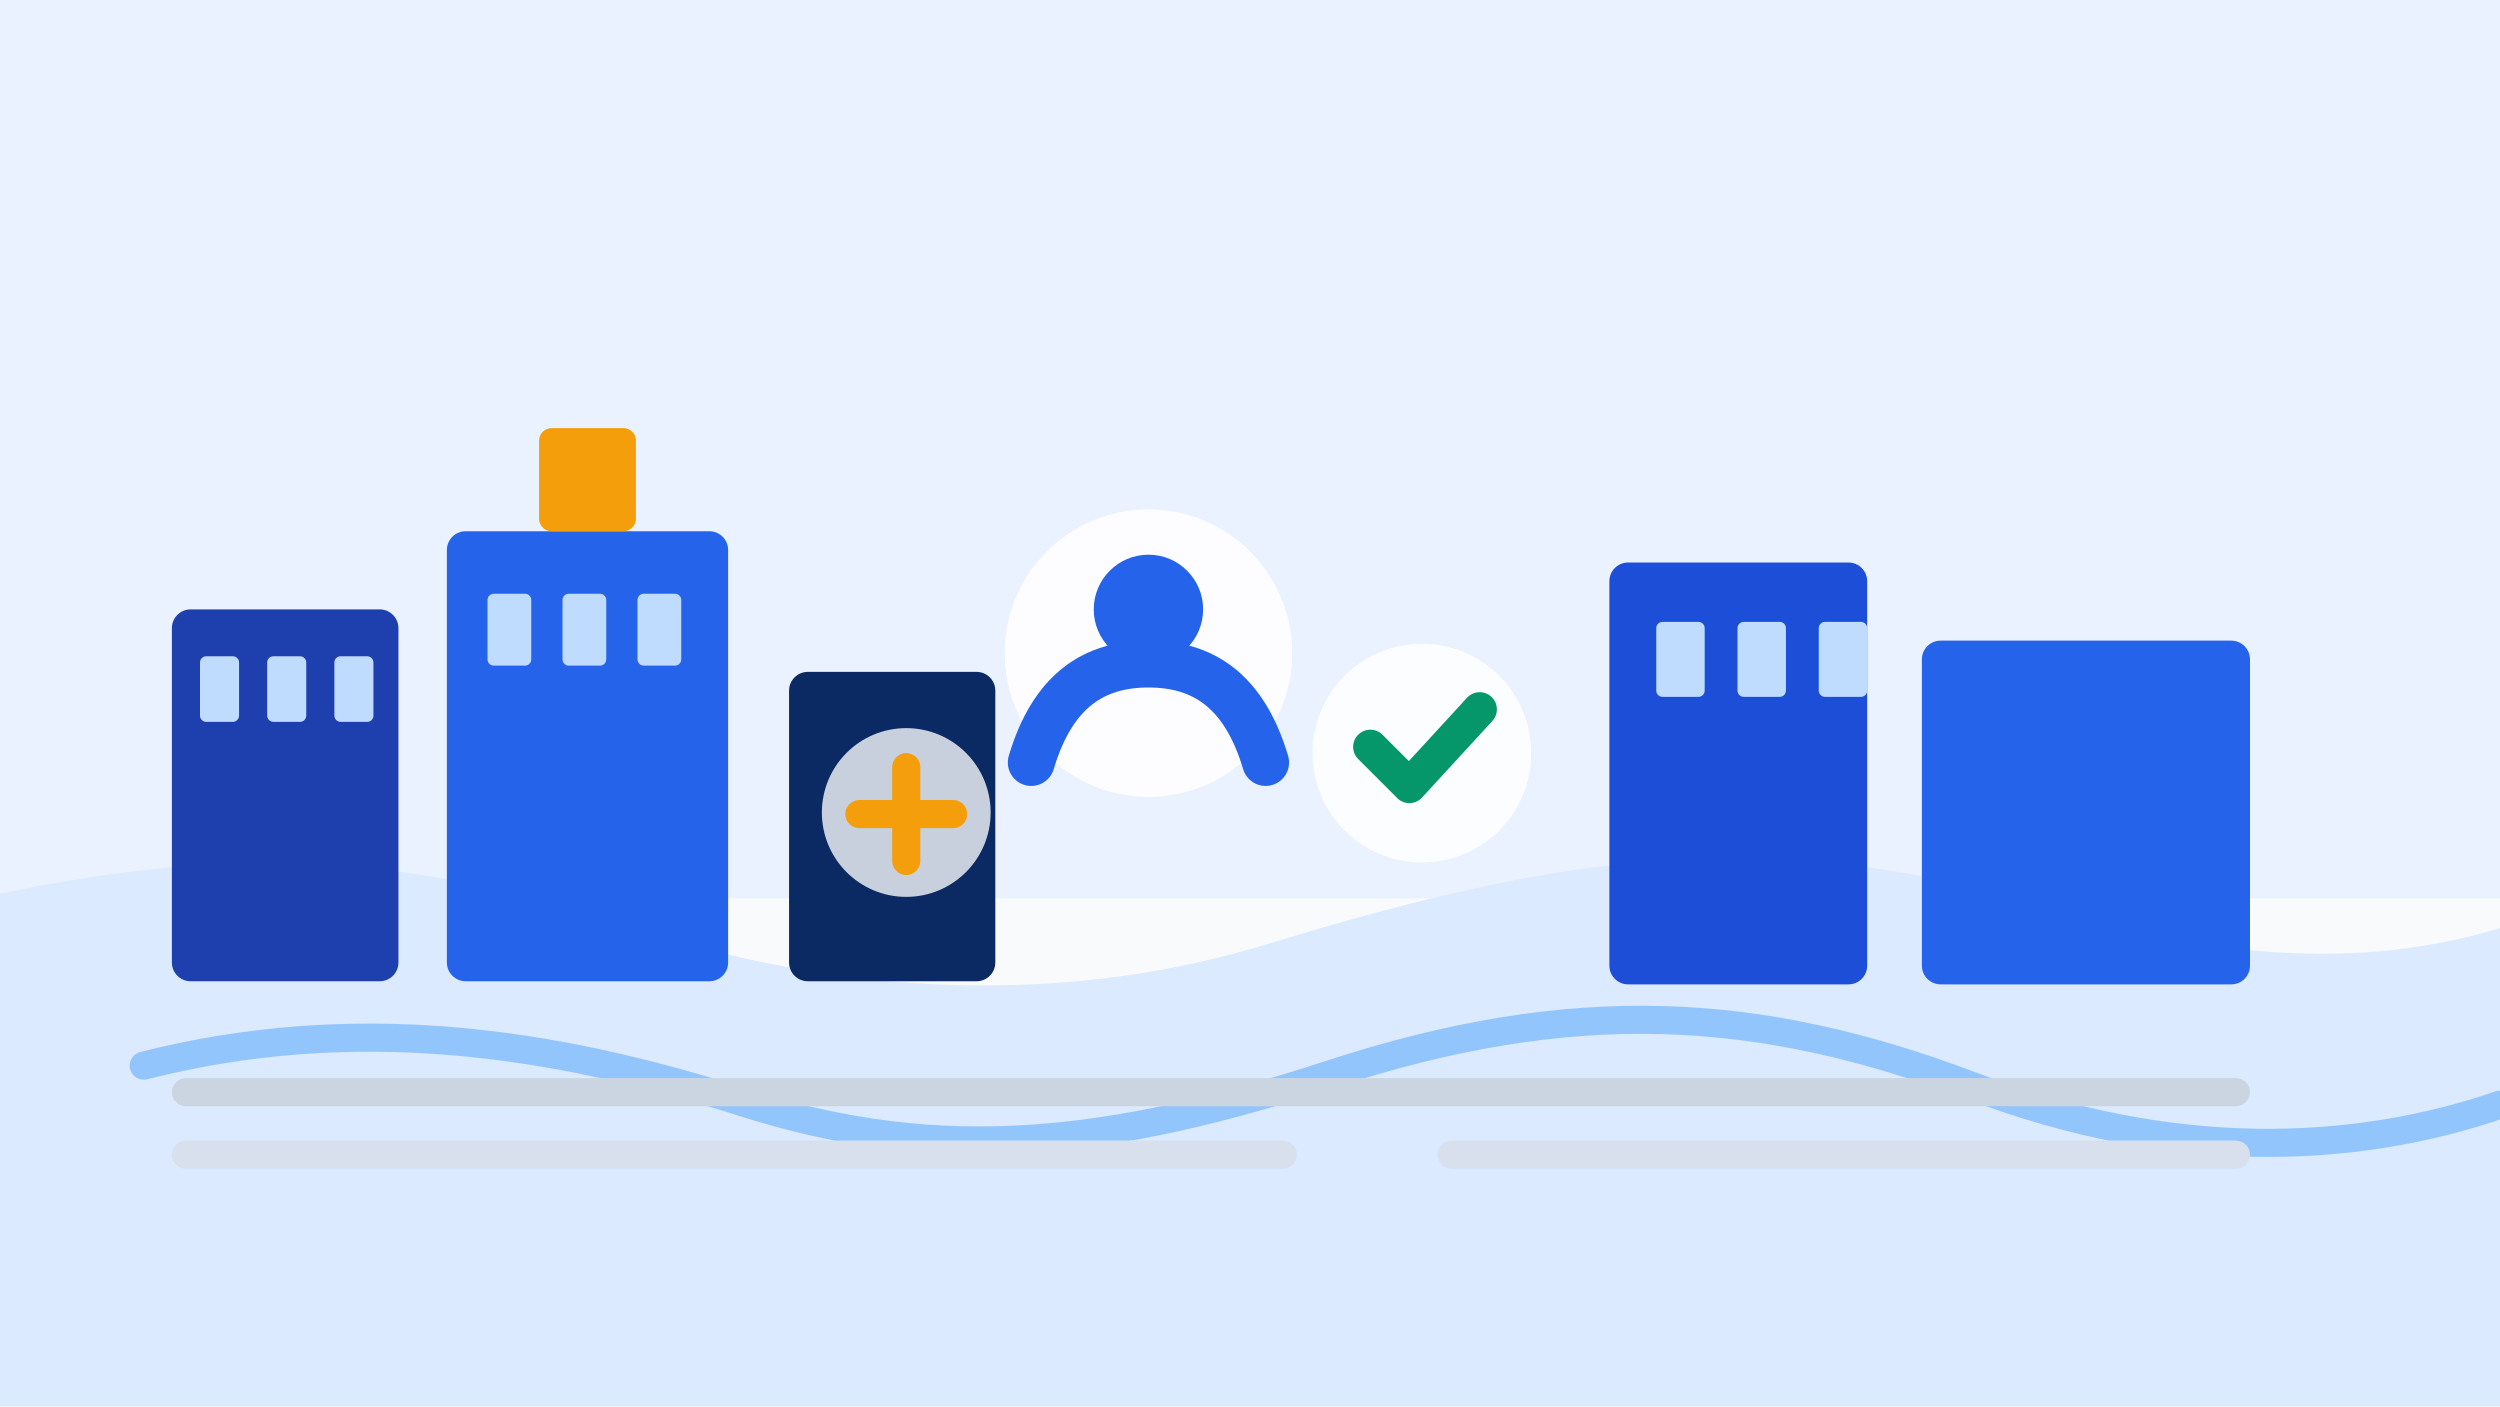
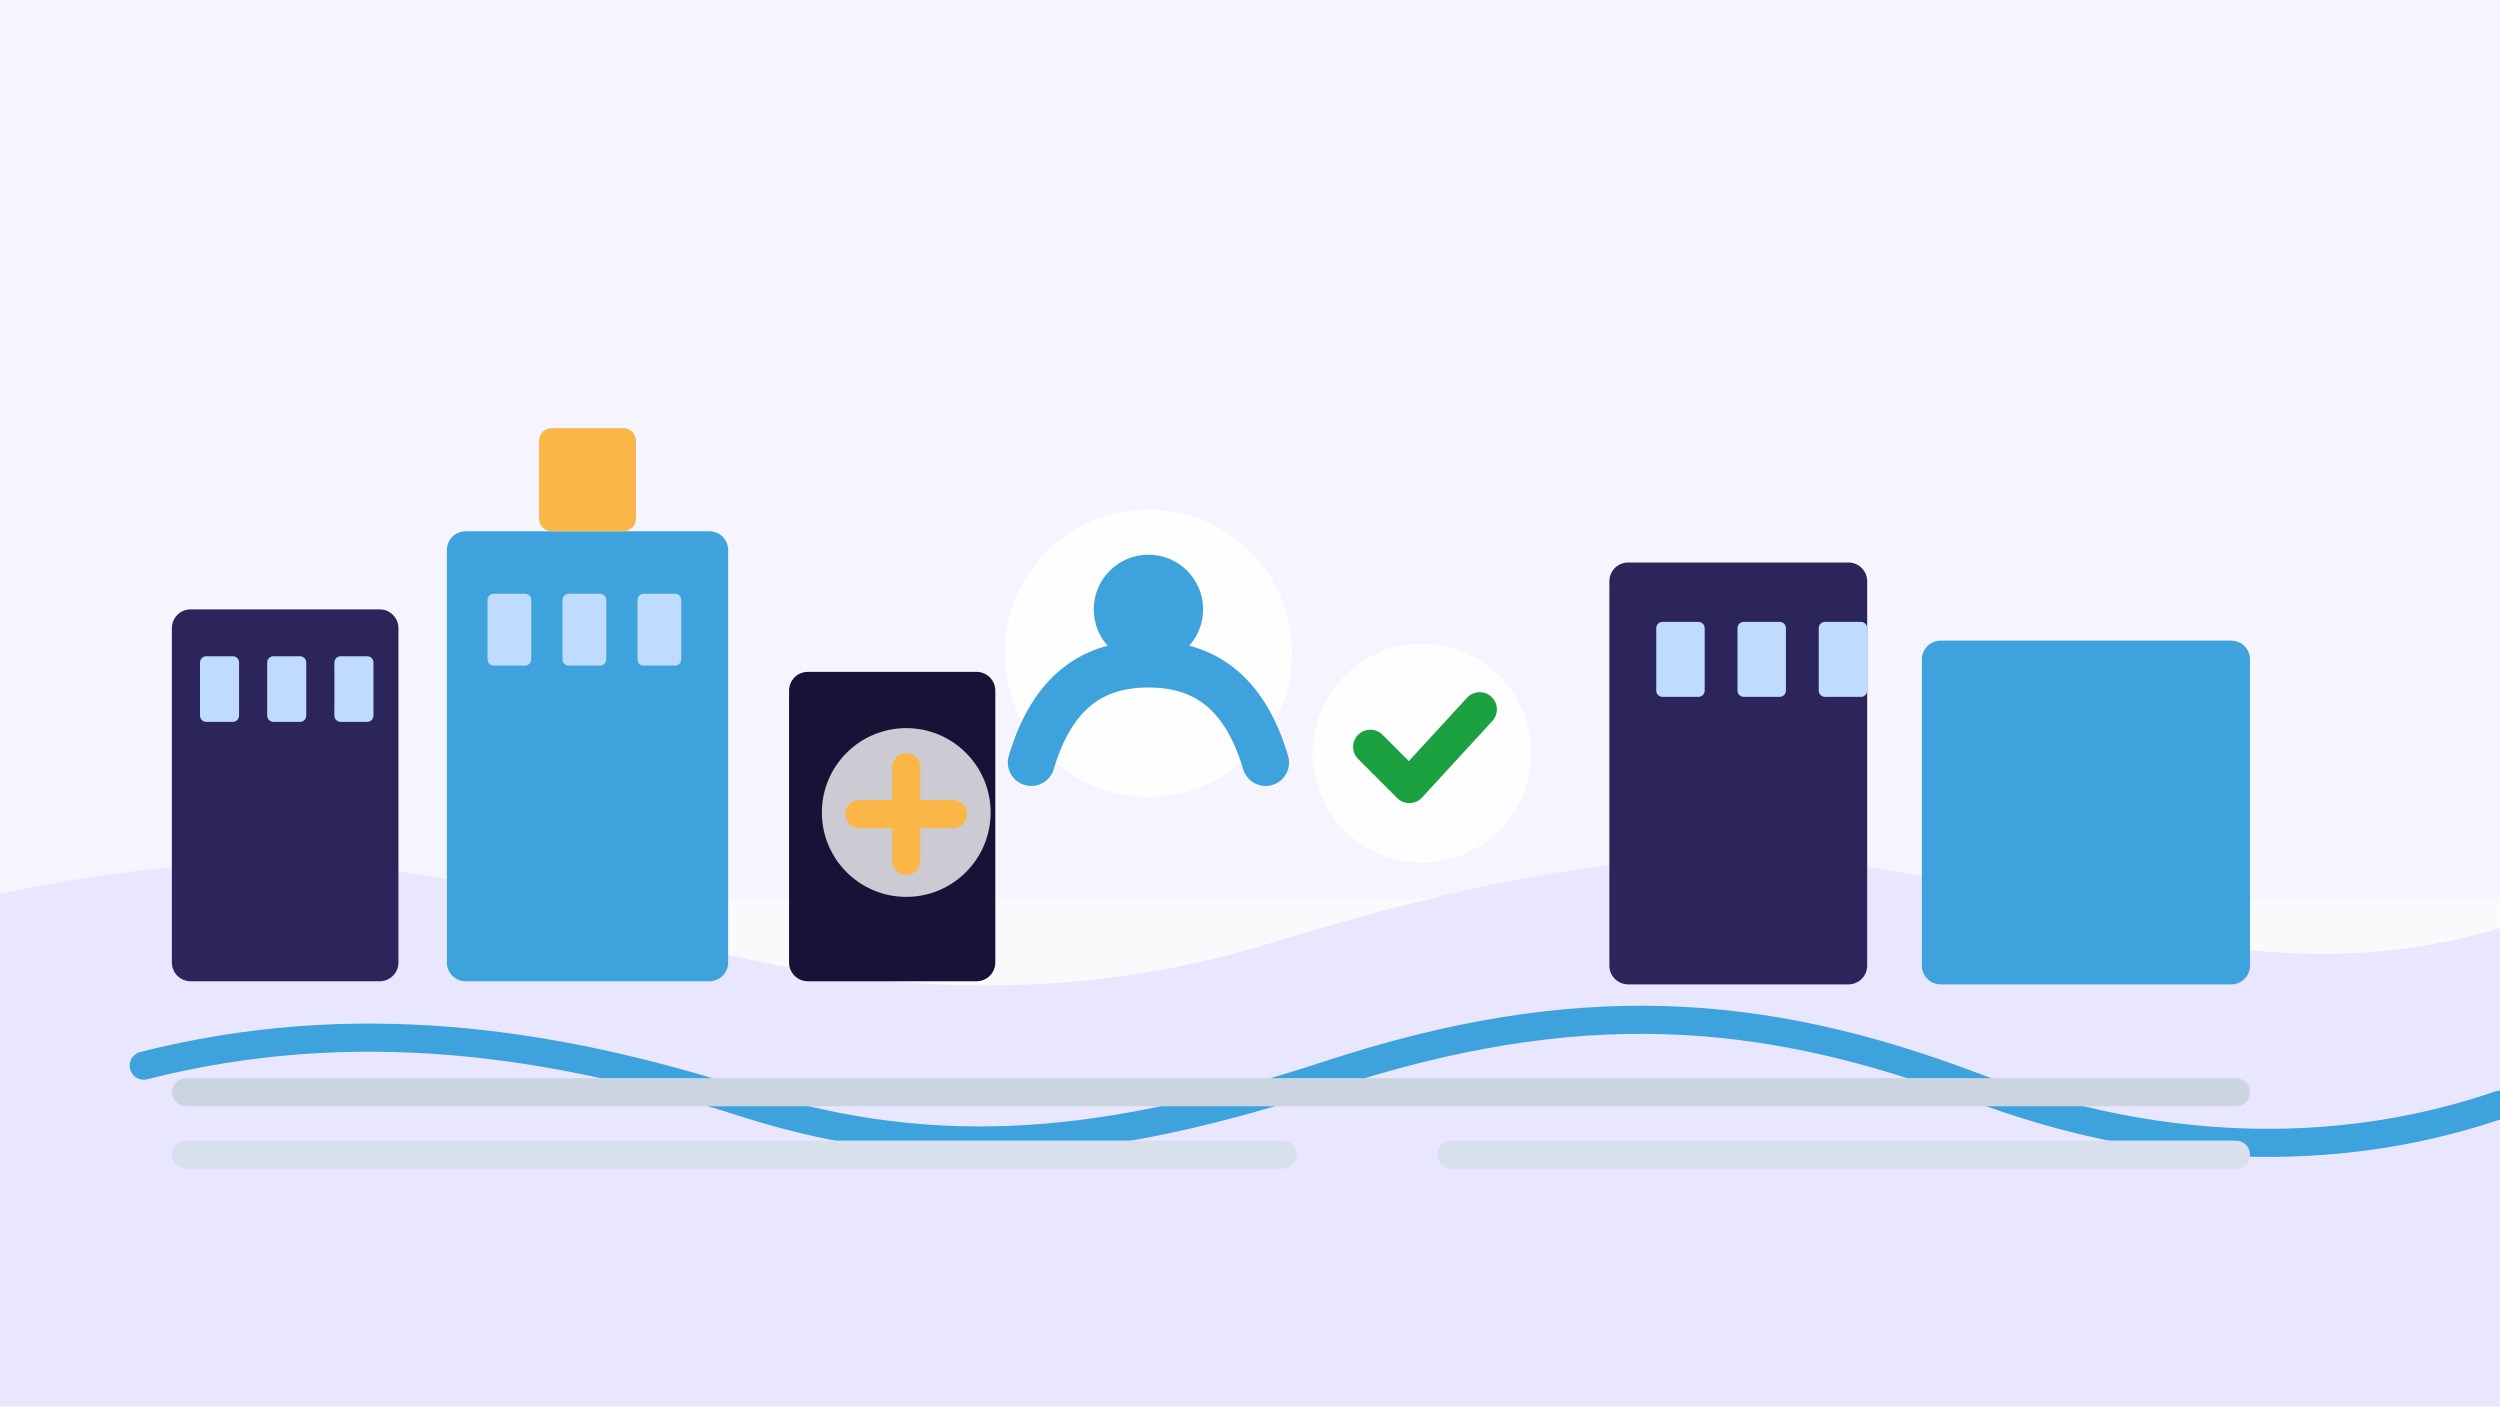
<svg xmlns="http://www.w3.org/2000/svg" width="1600" height="900" viewBox="0 0 1600 900" fill="none">
-   <rect width="1600" height="900" fill="#EAF2FF" />
+   <rect width="1600" height="900" fill="#F5F4FF" />
  <rect y="575" width="1600" height="325" fill="#F8FAFC" />
-   <path d="M0 572C151 540 264 548 392 590C527 635 671 647 812 604C1020 540 1145 530 1324 584C1439 619 1527 616 1600 594V900H0V572Z" fill="#DBEAFE" />
-   <rect x="110" y="390" width="145" height="238" rx="12" fill="#1E40AF" />
-   <rect x="286" y="340" width="180" height="288" rx="12" fill="#2563EB" />
-   <rect x="505" y="430" width="132" height="198" rx="12" fill="#0B2A64" />
-   <rect x="1030" y="360" width="165" height="270" rx="12" fill="#1D4ED8" />
-   <rect x="1230" y="410" width="210" height="220" rx="12" fill="#2563EB" />
-   <rect x="345" y="274" width="62" height="66" rx="8" fill="#F59E0B" />
+   <path d="M0 572C151 540 264 548 392 590C527 635 671 647 812 604C1020 540 1145 530 1324 584C1439 619 1527 616 1600 594V900H0V572Z" fill="#E9E6FF" />
+   <rect x="110" y="390" width="145" height="238" rx="12" fill="#2B255C" />
+   <rect x="286" y="340" width="180" height="288" rx="12" fill="#3EA3DC" />
+   <rect x="505" y="430" width="132" height="198" rx="12" fill="#171236" />
+   <rect x="1030" y="360" width="165" height="270" rx="12" fill="#2B255C" />
+   <rect x="1230" y="410" width="210" height="220" rx="12" fill="#3EA3DC" />
+   <rect x="345" y="274" width="62" height="66" rx="8" fill="#FAB748" />
  <rect x="128" y="420" width="25" height="42" rx="4" fill="#BFDBFE" />
  <rect x="171" y="420" width="25" height="42" rx="4" fill="#BFDBFE" />
  <rect x="214" y="420" width="25" height="42" rx="4" fill="#BFDBFE" />
  <rect x="312" y="380" width="28" height="46" rx="4" fill="#BFDBFE" />
  <rect x="360" y="380" width="28" height="46" rx="4" fill="#BFDBFE" />
  <rect x="408" y="380" width="28" height="46" rx="4" fill="#BFDBFE" />
  <rect x="1060" y="398" width="31" height="48" rx="4" fill="#BFDBFE" />
  <rect x="1112" y="398" width="31" height="48" rx="4" fill="#BFDBFE" />
  <rect x="1164" y="398" width="31" height="48" rx="4" fill="#BFDBFE" />
  <circle cx="735" cy="418" r="92" fill="#FFFFFF" fill-opacity="0.88" />
-   <circle cx="735" cy="390" r="35" fill="#2563EB" />
-   <path d="M660 488C674 441 701 425 735 425C769 425 796 441 810 488" stroke="#2563EB" stroke-width="30" stroke-linecap="round" />
+   <circle cx="735" cy="390" r="35" fill="#3EA3DC" />
+   <path d="M660 488C674 441 701 425 735 425C769 425 796 441 810 488" stroke="#3EA3DC" stroke-width="30" stroke-linecap="round" />
  <circle cx="910" cy="482" r="70" fill="#FFFFFF" fill-opacity="0.86" />
-   <path d="M877 478L902 503L947 454" stroke="#059669" stroke-width="22" stroke-linecap="round" stroke-linejoin="round" />
+   <path d="M877 478L902 503L947 454" stroke="#1CA141" stroke-width="22" stroke-linecap="round" stroke-linejoin="round" />
  <circle cx="580" cy="520" r="54" fill="#FFFFFF" fill-opacity="0.78" />
-   <path d="M550 521H610M580 491V551" stroke="#F59E0B" stroke-width="18" stroke-linecap="round" />
-   <path d="M92 682C226 648 353 666 477 706C603 746 712 733 850 688C1008 636 1127 644 1262 695C1390 744 1507 739 1600 707" stroke="#93C5FD" stroke-width="18" stroke-linecap="round" />
+   <path d="M550 521H610M580 491V551" stroke="#FAB748" stroke-width="18" stroke-linecap="round" />
+   <path d="M92 682C226 648 353 666 477 706C603 746 712 733 850 688C1008 636 1127 644 1262 695C1390 744 1507 739 1600 707" stroke="#3EA3DC" stroke-width="18" stroke-linecap="round" />
  <rect x="110" y="690" width="1330" height="18" rx="9" fill="#CBD5E1" />
  <rect x="110" y="730" width="720" height="18" rx="9" fill="#D8E0EE" />
  <rect x="920" y="730" width="520" height="18" rx="9" fill="#D8E0EE" />
</svg>
